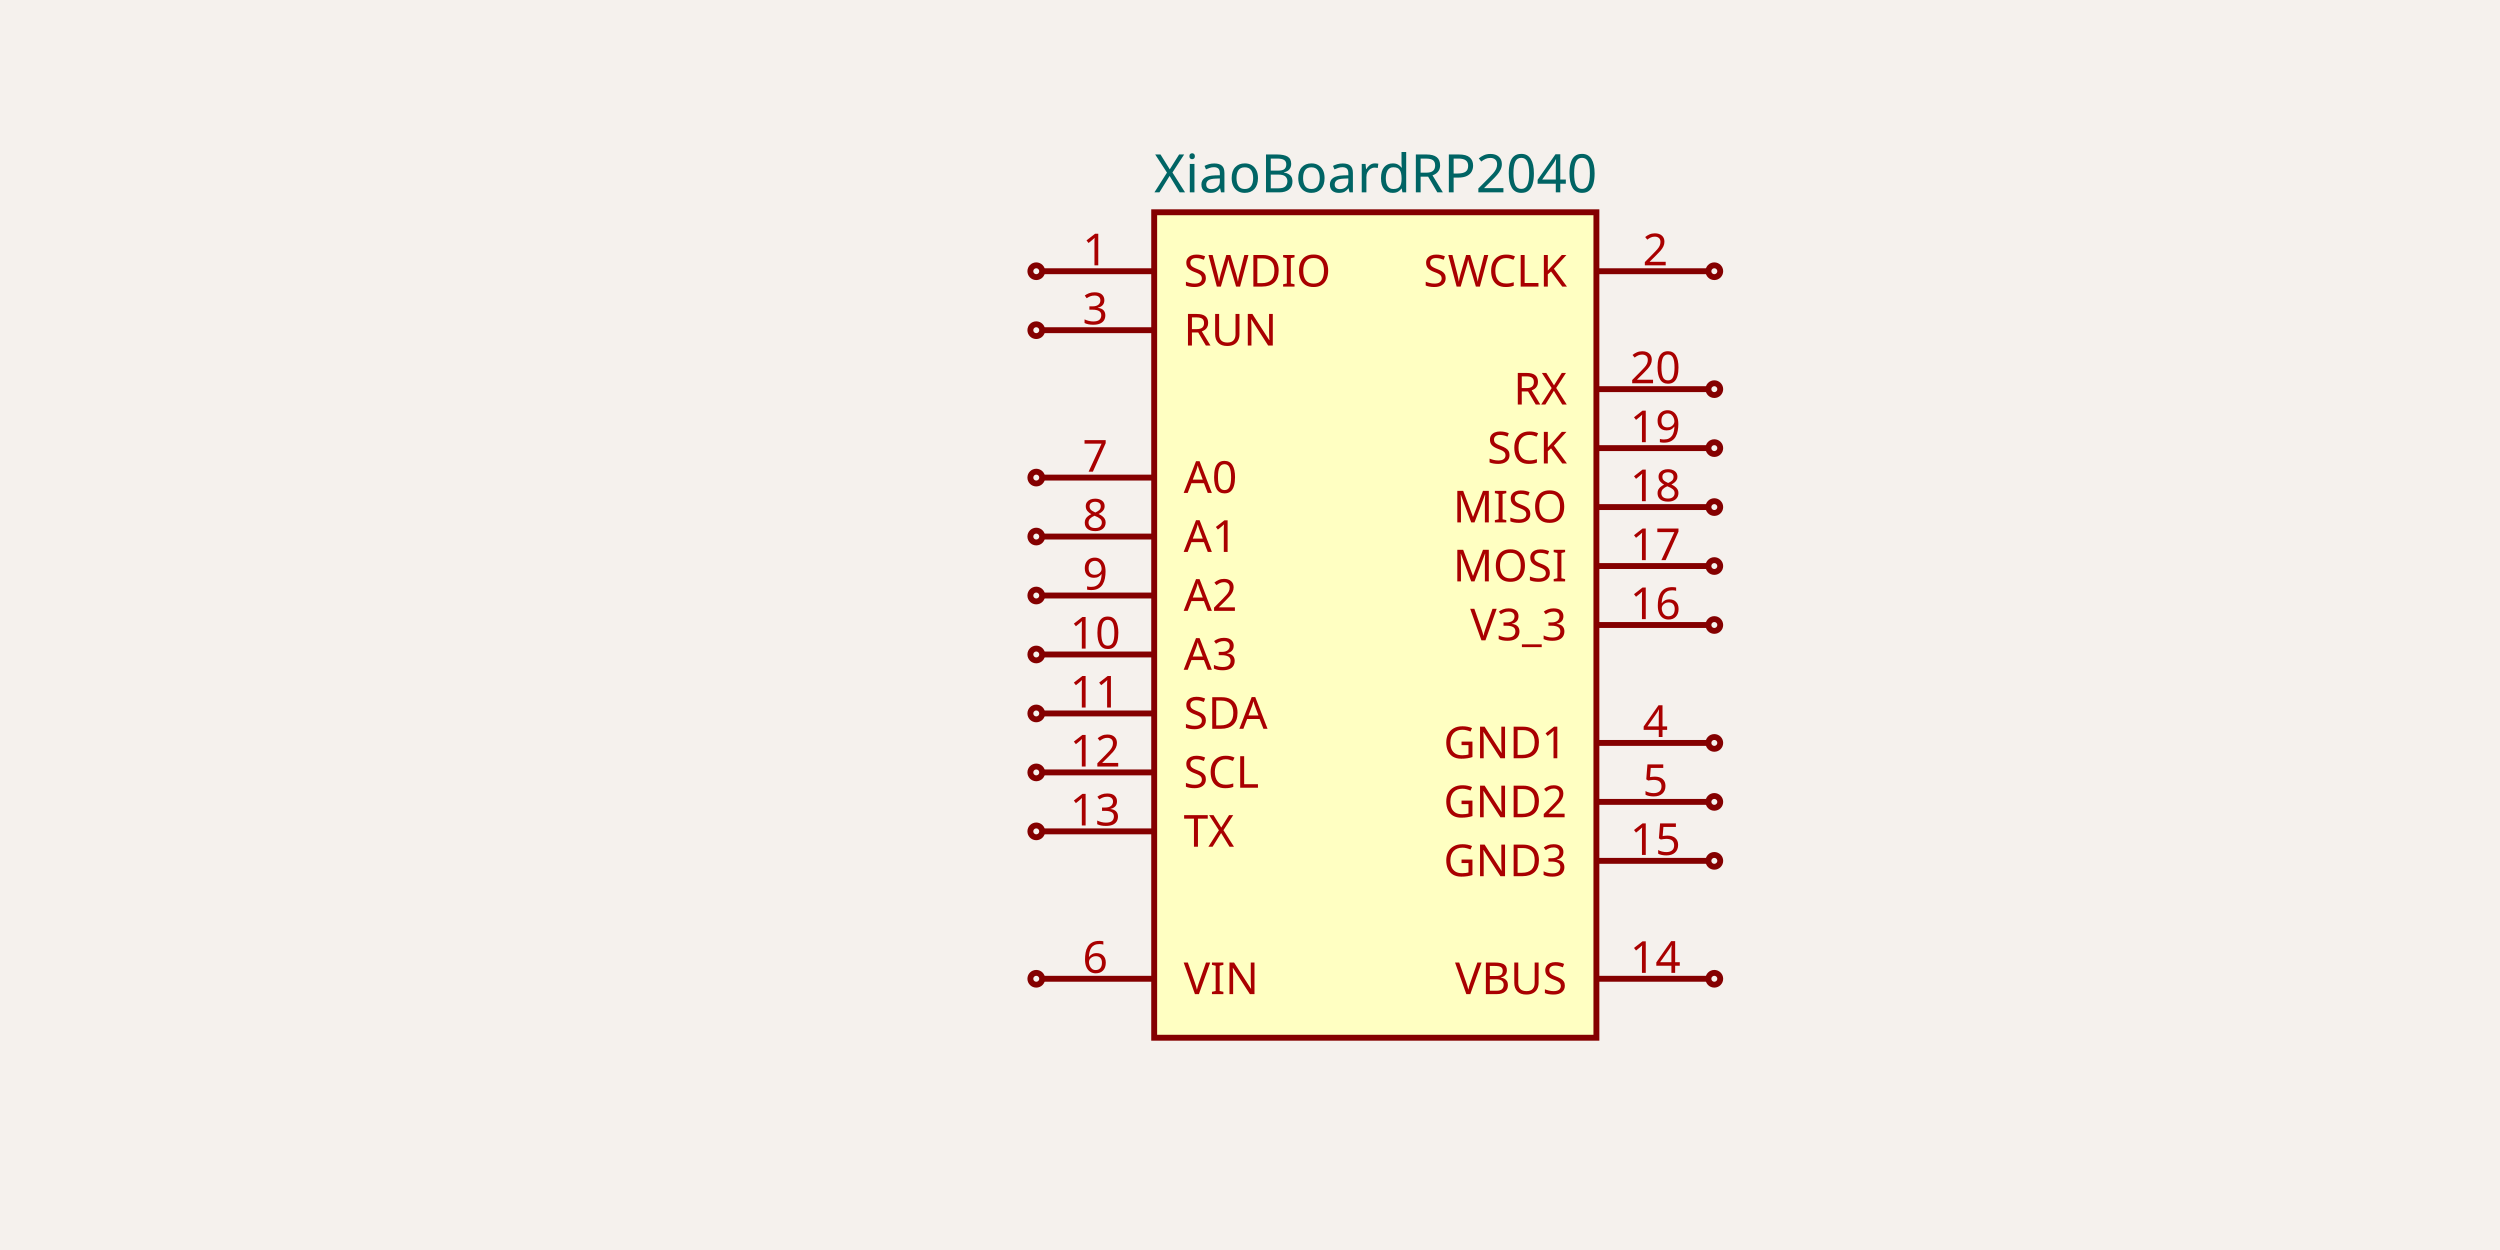
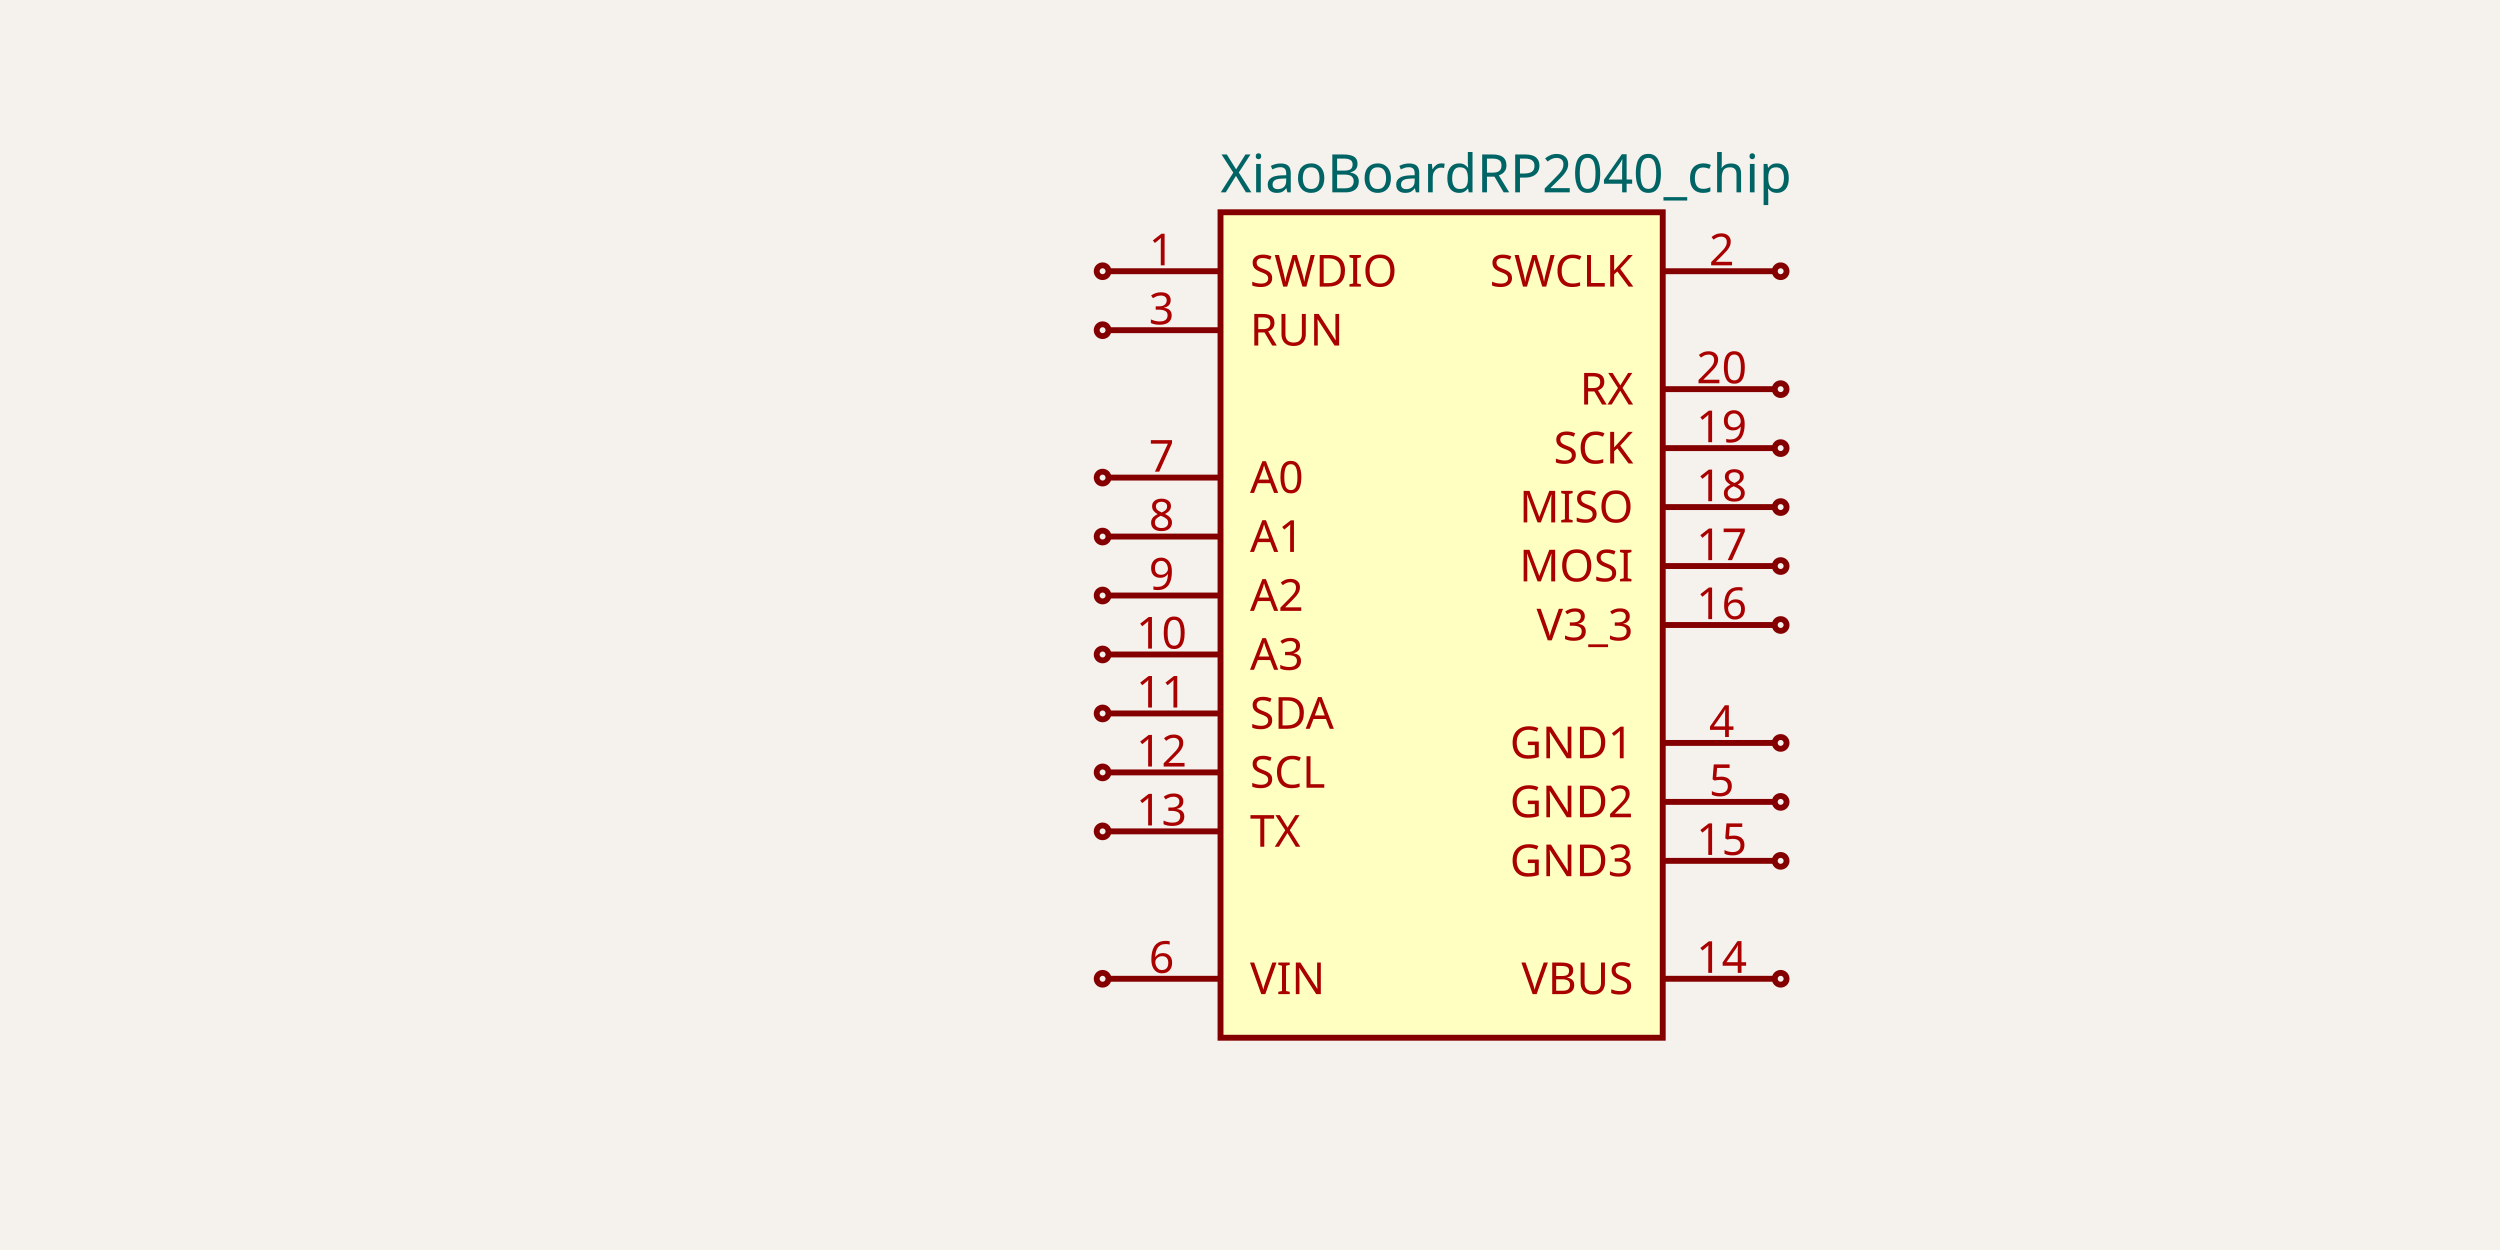
- <svg xmlns="http://www.w3.org/2000/svg" class="tscircuit-schematic" width="1200" height="600" style="background-color: rgb(245, 241, 237)" data-real-to-screen-transform="matrix(141.5094339623,0,0,-141.5094339623,660.141509434,300)">
+ <svg xmlns="http://www.w3.org/2000/svg" class="tscircuit-schematic" width="1200" height="600" style="background-color: rgb(245, 241, 237)" data-real-to-screen-transform="matrix(141.5094339623,0,0,-141.5094339623,691.9811320755,300)">
  <style>
              .boundary { fill: rgb(245, 241, 237); }
              .schematic-boundary { fill: none; stroke: #fff; }
              .component { fill: none; stroke: rgb(132, 0, 0); }
              .chip { fill: rgb(255, 255, 194); stroke: rgb(132, 0, 0); }
              .component-pin { fill: none; stroke: rgb(132, 0, 0); }
              .text { font-family: sans-serif; fill: rgb(0, 150, 0); }
              .pin-number { fill: rgb(169, 0, 0); }
              .port-label { fill: rgb(0, 100, 100); }
              .component-name { fill: rgb(0, 100, 100); }
              
            </style>
  <rect class="boundary" x="0" y="0" width="1200" height="600" />
  <g class="sch-component" data-circuit-json-type="schematic_component" data-schematic-component-id="schematic_component_0">
-     <rect class="component chip sch-component-body" x="554.009" y="101.887" width="212.264" height="396.226" stroke-width="2.83px" fill="rgb(255, 255, 194)" stroke="rgb(132, 0, 0)" />
-     <rect class="component-overlay sch-component-overlay" x="554.009" y="101.887" width="212.264" height="396.226" fill="transparent" />
-     <text class="sch-text" x="554.009" y="516.509" fill="#006464" text-anchor="start" dominant-baseline="middle" font-family="sans-serif" font-size="25.472px" transform="rotate(0, 554.0094, 516.5094)" />
-     <text class="sch-text" x="554.009" y="83.491" fill="#006464" text-anchor="start" dominant-baseline="middle" font-family="sans-serif" font-size="25.472px" transform="rotate(0, 554.0094, 83.49057)">XiaoBoardRP2040</text>
-     <line class="component-pin sch-component-pin sch-port-line" x1="554.009" y1="130.189" x2="500.236" y2="130.189" stroke-width="2.83px" />
+     <rect class="component chip sch-component-body" x="585.849" y="101.887" width="212.264" height="396.226" stroke-width="2.83px" fill="rgb(255, 255, 194)" stroke="rgb(132, 0, 0)" />
+     <rect class="component-overlay sch-component-overlay" x="585.849" y="101.887" width="212.264" height="396.226" fill="transparent" />
+     <text class="sch-text" x="585.849" y="516.509" fill="#006464" text-anchor="start" dominant-baseline="middle" font-family="sans-serif" font-size="25.472px" transform="rotate(0, 585.8491, 516.5094)" />
+     <text class="sch-text" x="585.849" y="83.491" fill="#006464" text-anchor="start" dominant-baseline="middle" font-family="sans-serif" font-size="25.472px" transform="rotate(0, 585.8491, 83.49057)">XiaoBoardRP2040_chip</text>
+     <line class="component-pin sch-component-pin sch-port-line" x1="585.849" y1="130.189" x2="532.075" y2="130.189" stroke-width="2.83px" />
    <g class="sch-port" data-schematic-port-id="source_port_0">
-       <circle class="component-pin sch-component-pin sch-port-terminal" cx="497.406" cy="130.189" r="2.83" stroke-width="2.83px" />
-       <rect x="494.575" y="127.358" width="5.66" height="5.66" opacity="0" />
-     </g>
-     <text class="pin-number sch-pin-number" x="525.708" y="127.358" style="font-family: sans-serif;" fill="rgb(169, 0, 0)" text-anchor="middle" dominant-baseline="auto" font-size="21.226px" transform="">1</text>
-     <text class="pin-number sch-pin-label" x="568.16" y="130.189" style="font-family: sans-serif;" fill="rgb(169, 0, 0)" text-anchor="start" dominant-baseline="middle" font-size="21.226px" transform="">SWDIO</text>
-     <line class="component-pin sch-component-pin sch-port-line" x1="766.274" y1="130.189" x2="820.047" y2="130.189" stroke-width="2.83px" />
+       <circle class="component-pin sch-component-pin sch-port-terminal" cx="529.245" cy="130.189" r="2.83" stroke-width="2.83px" />
+       <rect x="526.415" y="127.358" width="5.66" height="5.66" opacity="0" />
+     </g>
+     <text class="pin-number sch-pin-number" x="557.547" y="127.358" style="font-family: sans-serif;" fill="rgb(169, 0, 0)" text-anchor="middle" dominant-baseline="auto" font-size="21.226px" transform="">1</text>
+     <text class="pin-number sch-pin-label" x="600" y="130.189" style="font-family: sans-serif;" fill="rgb(169, 0, 0)" text-anchor="start" dominant-baseline="middle" font-size="21.226px" transform="">SWDIO</text>
+     <line class="component-pin sch-component-pin sch-port-line" x1="798.113" y1="130.189" x2="851.887" y2="130.189" stroke-width="2.83px" />
    <g class="sch-port" data-schematic-port-id="source_port_1">
-       <circle class="component-pin sch-component-pin sch-port-terminal" cx="822.877" cy="130.189" r="2.83" stroke-width="2.83px" />
-       <rect x="820.047" y="127.358" width="5.66" height="5.66" opacity="0" />
-     </g>
-     <text class="pin-number sch-pin-number" x="794.575" y="127.358" style="font-family: sans-serif;" fill="rgb(169, 0, 0)" text-anchor="middle" dominant-baseline="auto" font-size="21.226px" transform="">2</text>
-     <text class="pin-number sch-pin-label" x="752.123" y="130.189" style="font-family: sans-serif;" fill="rgb(169, 0, 0)" text-anchor="end" dominant-baseline="middle" font-size="21.226px" transform="">SWCLK</text>
-     <line class="component-pin sch-component-pin sch-port-line" x1="554.009" y1="158.491" x2="500.236" y2="158.491" stroke-width="2.83px" />
+       <circle class="component-pin sch-component-pin sch-port-terminal" cx="854.717" cy="130.189" r="2.83" stroke-width="2.83px" />
+       <rect x="851.887" y="127.358" width="5.66" height="5.66" opacity="0" />
+     </g>
+     <text class="pin-number sch-pin-number" x="826.415" y="127.358" style="font-family: sans-serif;" fill="rgb(169, 0, 0)" text-anchor="middle" dominant-baseline="auto" font-size="21.226px" transform="">2</text>
+     <text class="pin-number sch-pin-label" x="783.962" y="130.189" style="font-family: sans-serif;" fill="rgb(169, 0, 0)" text-anchor="end" dominant-baseline="middle" font-size="21.226px" transform="">SWCLK</text>
+     <line class="component-pin sch-component-pin sch-port-line" x1="585.849" y1="158.491" x2="532.075" y2="158.491" stroke-width="2.83px" />
    <g class="sch-port" data-schematic-port-id="source_port_2">
-       <circle class="component-pin sch-component-pin sch-port-terminal" cx="497.406" cy="158.491" r="2.83" stroke-width="2.83px" />
-       <rect x="494.575" y="155.66" width="5.66" height="5.66" opacity="0" />
-     </g>
-     <text class="pin-number sch-pin-number" x="525.708" y="155.66" style="font-family: sans-serif;" fill="rgb(169, 0, 0)" text-anchor="middle" dominant-baseline="auto" font-size="21.226px" transform="">3</text>
-     <text class="pin-number sch-pin-label" x="568.16" y="158.491" style="font-family: sans-serif;" fill="rgb(169, 0, 0)" text-anchor="start" dominant-baseline="middle" font-size="21.226px" transform="">RUN</text>
-     <line class="component-pin sch-component-pin sch-port-line" x1="766.274" y1="356.604" x2="820.047" y2="356.604" stroke-width="2.83px" />
+       <circle class="component-pin sch-component-pin sch-port-terminal" cx="529.245" cy="158.491" r="2.83" stroke-width="2.83px" />
+       <rect x="526.415" y="155.66" width="5.66" height="5.66" opacity="0" />
+     </g>
+     <text class="pin-number sch-pin-number" x="557.547" y="155.66" style="font-family: sans-serif;" fill="rgb(169, 0, 0)" text-anchor="middle" dominant-baseline="auto" font-size="21.226px" transform="">3</text>
+     <text class="pin-number sch-pin-label" x="600" y="158.491" style="font-family: sans-serif;" fill="rgb(169, 0, 0)" text-anchor="start" dominant-baseline="middle" font-size="21.226px" transform="">RUN</text>
+     <line class="component-pin sch-component-pin sch-port-line" x1="798.113" y1="356.604" x2="851.887" y2="356.604" stroke-width="2.83px" />
    <g class="sch-port" data-schematic-port-id="source_port_3">
-       <circle class="component-pin sch-component-pin sch-port-terminal" cx="822.877" cy="356.604" r="2.83" stroke-width="2.83px" />
-       <rect x="820.047" y="353.774" width="5.66" height="5.66" opacity="0" />
-     </g>
-     <text class="pin-number sch-pin-number" x="794.575" y="353.774" style="font-family: sans-serif;" fill="rgb(169, 0, 0)" text-anchor="middle" dominant-baseline="auto" font-size="21.226px" transform="">4</text>
-     <text class="pin-number sch-pin-label" x="752.123" y="356.604" style="font-family: sans-serif;" fill="rgb(169, 0, 0)" text-anchor="end" dominant-baseline="middle" font-size="21.226px" transform="">GND1</text>
-     <line class="component-pin sch-component-pin sch-port-line" x1="766.274" y1="384.906" x2="820.047" y2="384.906" stroke-width="2.83px" />
+       <circle class="component-pin sch-component-pin sch-port-terminal" cx="854.717" cy="356.604" r="2.83" stroke-width="2.83px" />
+       <rect x="851.887" y="353.774" width="5.66" height="5.66" opacity="0" />
+     </g>
+     <text class="pin-number sch-pin-number" x="826.415" y="353.774" style="font-family: sans-serif;" fill="rgb(169, 0, 0)" text-anchor="middle" dominant-baseline="auto" font-size="21.226px" transform="">4</text>
+     <text class="pin-number sch-pin-label" x="783.962" y="356.604" style="font-family: sans-serif;" fill="rgb(169, 0, 0)" text-anchor="end" dominant-baseline="middle" font-size="21.226px" transform="">GND1</text>
+     <line class="component-pin sch-component-pin sch-port-line" x1="798.113" y1="384.906" x2="851.887" y2="384.906" stroke-width="2.83px" />
    <g class="sch-port" data-schematic-port-id="source_port_4">
-       <circle class="component-pin sch-component-pin sch-port-terminal" cx="822.877" cy="384.906" r="2.83" stroke-width="2.83px" />
-       <rect x="820.047" y="382.075" width="5.66" height="5.66" opacity="0" />
-     </g>
-     <text class="pin-number sch-pin-number" x="794.575" y="382.075" style="font-family: sans-serif;" fill="rgb(169, 0, 0)" text-anchor="middle" dominant-baseline="auto" font-size="21.226px" transform="">5</text>
-     <text class="pin-number sch-pin-label" x="752.123" y="384.906" style="font-family: sans-serif;" fill="rgb(169, 0, 0)" text-anchor="end" dominant-baseline="middle" font-size="21.226px" transform="">GND2</text>
-     <line class="component-pin sch-component-pin sch-port-line" x1="554.009" y1="469.811" x2="500.236" y2="469.811" stroke-width="2.83px" />
+       <circle class="component-pin sch-component-pin sch-port-terminal" cx="854.717" cy="384.906" r="2.83" stroke-width="2.83px" />
+       <rect x="851.887" y="382.075" width="5.66" height="5.66" opacity="0" />
+     </g>
+     <text class="pin-number sch-pin-number" x="826.415" y="382.075" style="font-family: sans-serif;" fill="rgb(169, 0, 0)" text-anchor="middle" dominant-baseline="auto" font-size="21.226px" transform="">5</text>
+     <text class="pin-number sch-pin-label" x="783.962" y="384.906" style="font-family: sans-serif;" fill="rgb(169, 0, 0)" text-anchor="end" dominant-baseline="middle" font-size="21.226px" transform="">GND2</text>
+     <line class="component-pin sch-component-pin sch-port-line" x1="585.849" y1="469.811" x2="532.075" y2="469.811" stroke-width="2.83px" />
    <g class="sch-port" data-schematic-port-id="source_port_5">
-       <circle class="component-pin sch-component-pin sch-port-terminal" cx="497.406" cy="469.811" r="2.83" stroke-width="2.83px" />
-       <rect x="494.575" y="466.981" width="5.66" height="5.66" opacity="0" />
-     </g>
-     <text class="pin-number sch-pin-number" x="525.708" y="466.981" style="font-family: sans-serif;" fill="rgb(169, 0, 0)" text-anchor="middle" dominant-baseline="auto" font-size="21.226px" transform="">6</text>
-     <text class="pin-number sch-pin-label" x="568.16" y="469.811" style="font-family: sans-serif;" fill="rgb(169, 0, 0)" text-anchor="start" dominant-baseline="middle" font-size="21.226px" transform="">VIN</text>
-     <line class="component-pin sch-component-pin sch-port-line" x1="554.009" y1="229.245" x2="500.236" y2="229.245" stroke-width="2.83px" />
+       <circle class="component-pin sch-component-pin sch-port-terminal" cx="529.245" cy="469.811" r="2.83" stroke-width="2.83px" />
+       <rect x="526.415" y="466.981" width="5.66" height="5.66" opacity="0" />
+     </g>
+     <text class="pin-number sch-pin-number" x="557.547" y="466.981" style="font-family: sans-serif;" fill="rgb(169, 0, 0)" text-anchor="middle" dominant-baseline="auto" font-size="21.226px" transform="">6</text>
+     <text class="pin-number sch-pin-label" x="600" y="469.811" style="font-family: sans-serif;" fill="rgb(169, 0, 0)" text-anchor="start" dominant-baseline="middle" font-size="21.226px" transform="">VIN</text>
+     <line class="component-pin sch-component-pin sch-port-line" x1="585.849" y1="229.245" x2="532.075" y2="229.245" stroke-width="2.83px" />
    <g class="sch-port" data-schematic-port-id="source_port_6">
-       <circle class="component-pin sch-component-pin sch-port-terminal" cx="497.406" cy="229.245" r="2.83" stroke-width="2.83px" />
-       <rect x="494.575" y="226.415" width="5.66" height="5.66" opacity="0" />
-     </g>
-     <text class="pin-number sch-pin-number" x="525.708" y="226.415" style="font-family: sans-serif;" fill="rgb(169, 0, 0)" text-anchor="middle" dominant-baseline="auto" font-size="21.226px" transform="">7</text>
-     <text class="pin-number sch-pin-label" x="568.16" y="229.245" style="font-family: sans-serif;" fill="rgb(169, 0, 0)" text-anchor="start" dominant-baseline="middle" font-size="21.226px" transform="">A0</text>
-     <line class="component-pin sch-component-pin sch-port-line" x1="554.009" y1="257.547" x2="500.236" y2="257.547" stroke-width="2.83px" />
+       <circle class="component-pin sch-component-pin sch-port-terminal" cx="529.245" cy="229.245" r="2.83" stroke-width="2.83px" />
+       <rect x="526.415" y="226.415" width="5.66" height="5.66" opacity="0" />
+     </g>
+     <text class="pin-number sch-pin-number" x="557.547" y="226.415" style="font-family: sans-serif;" fill="rgb(169, 0, 0)" text-anchor="middle" dominant-baseline="auto" font-size="21.226px" transform="">7</text>
+     <text class="pin-number sch-pin-label" x="600" y="229.245" style="font-family: sans-serif;" fill="rgb(169, 0, 0)" text-anchor="start" dominant-baseline="middle" font-size="21.226px" transform="">A0</text>
+     <line class="component-pin sch-component-pin sch-port-line" x1="585.849" y1="257.547" x2="532.075" y2="257.547" stroke-width="2.83px" />
    <g class="sch-port" data-schematic-port-id="source_port_7">
-       <circle class="component-pin sch-component-pin sch-port-terminal" cx="497.406" cy="257.547" r="2.83" stroke-width="2.83px" />
-       <rect x="494.575" y="254.717" width="5.66" height="5.66" opacity="0" />
-     </g>
-     <text class="pin-number sch-pin-number" x="525.708" y="254.717" style="font-family: sans-serif;" fill="rgb(169, 0, 0)" text-anchor="middle" dominant-baseline="auto" font-size="21.226px" transform="">8</text>
-     <text class="pin-number sch-pin-label" x="568.16" y="257.547" style="font-family: sans-serif;" fill="rgb(169, 0, 0)" text-anchor="start" dominant-baseline="middle" font-size="21.226px" transform="">A1</text>
-     <line class="component-pin sch-component-pin sch-port-line" x1="554.009" y1="285.849" x2="500.236" y2="285.849" stroke-width="2.83px" />
+       <circle class="component-pin sch-component-pin sch-port-terminal" cx="529.245" cy="257.547" r="2.83" stroke-width="2.83px" />
+       <rect x="526.415" y="254.717" width="5.66" height="5.66" opacity="0" />
+     </g>
+     <text class="pin-number sch-pin-number" x="557.547" y="254.717" style="font-family: sans-serif;" fill="rgb(169, 0, 0)" text-anchor="middle" dominant-baseline="auto" font-size="21.226px" transform="">8</text>
+     <text class="pin-number sch-pin-label" x="600" y="257.547" style="font-family: sans-serif;" fill="rgb(169, 0, 0)" text-anchor="start" dominant-baseline="middle" font-size="21.226px" transform="">A1</text>
+     <line class="component-pin sch-component-pin sch-port-line" x1="585.849" y1="285.849" x2="532.075" y2="285.849" stroke-width="2.83px" />
    <g class="sch-port" data-schematic-port-id="source_port_8">
-       <circle class="component-pin sch-component-pin sch-port-terminal" cx="497.406" cy="285.849" r="2.83" stroke-width="2.83px" />
-       <rect x="494.575" y="283.019" width="5.66" height="5.66" opacity="0" />
-     </g>
-     <text class="pin-number sch-pin-number" x="525.708" y="283.019" style="font-family: sans-serif;" fill="rgb(169, 0, 0)" text-anchor="middle" dominant-baseline="auto" font-size="21.226px" transform="">9</text>
-     <text class="pin-number sch-pin-label" x="568.16" y="285.849" style="font-family: sans-serif;" fill="rgb(169, 0, 0)" text-anchor="start" dominant-baseline="middle" font-size="21.226px" transform="">A2</text>
-     <line class="component-pin sch-component-pin sch-port-line" x1="554.009" y1="314.151" x2="500.236" y2="314.151" stroke-width="2.83px" />
+       <circle class="component-pin sch-component-pin sch-port-terminal" cx="529.245" cy="285.849" r="2.83" stroke-width="2.83px" />
+       <rect x="526.415" y="283.019" width="5.66" height="5.66" opacity="0" />
+     </g>
+     <text class="pin-number sch-pin-number" x="557.547" y="283.019" style="font-family: sans-serif;" fill="rgb(169, 0, 0)" text-anchor="middle" dominant-baseline="auto" font-size="21.226px" transform="">9</text>
+     <text class="pin-number sch-pin-label" x="600" y="285.849" style="font-family: sans-serif;" fill="rgb(169, 0, 0)" text-anchor="start" dominant-baseline="middle" font-size="21.226px" transform="">A2</text>
+     <line class="component-pin sch-component-pin sch-port-line" x1="585.849" y1="314.151" x2="532.075" y2="314.151" stroke-width="2.83px" />
    <g class="sch-port" data-schematic-port-id="source_port_9">
-       <circle class="component-pin sch-component-pin sch-port-terminal" cx="497.406" cy="314.151" r="2.83" stroke-width="2.83px" />
-       <rect x="494.575" y="311.321" width="5.66" height="5.66" opacity="0" />
-     </g>
-     <text class="pin-number sch-pin-number" x="525.708" y="311.321" style="font-family: sans-serif;" fill="rgb(169, 0, 0)" text-anchor="middle" dominant-baseline="auto" font-size="21.226px" transform="">10</text>
-     <text class="pin-number sch-pin-label" x="568.16" y="314.151" style="font-family: sans-serif;" fill="rgb(169, 0, 0)" text-anchor="start" dominant-baseline="middle" font-size="21.226px" transform="">A3</text>
-     <line class="component-pin sch-component-pin sch-port-line" x1="554.009" y1="342.453" x2="500.236" y2="342.453" stroke-width="2.83px" />
+       <circle class="component-pin sch-component-pin sch-port-terminal" cx="529.245" cy="314.151" r="2.83" stroke-width="2.83px" />
+       <rect x="526.415" y="311.321" width="5.66" height="5.66" opacity="0" />
+     </g>
+     <text class="pin-number sch-pin-number" x="557.547" y="311.321" style="font-family: sans-serif;" fill="rgb(169, 0, 0)" text-anchor="middle" dominant-baseline="auto" font-size="21.226px" transform="">10</text>
+     <text class="pin-number sch-pin-label" x="600" y="314.151" style="font-family: sans-serif;" fill="rgb(169, 0, 0)" text-anchor="start" dominant-baseline="middle" font-size="21.226px" transform="">A3</text>
+     <line class="component-pin sch-component-pin sch-port-line" x1="585.849" y1="342.453" x2="532.075" y2="342.453" stroke-width="2.83px" />
    <g class="sch-port" data-schematic-port-id="source_port_10">
-       <circle class="component-pin sch-component-pin sch-port-terminal" cx="497.406" cy="342.453" r="2.83" stroke-width="2.83px" />
-       <rect x="494.575" y="339.623" width="5.66" height="5.66" opacity="0" />
-     </g>
-     <text class="pin-number sch-pin-number" x="525.708" y="339.623" style="font-family: sans-serif;" fill="rgb(169, 0, 0)" text-anchor="middle" dominant-baseline="auto" font-size="21.226px" transform="">11</text>
-     <text class="pin-number sch-pin-label" x="568.16" y="342.453" style="font-family: sans-serif;" fill="rgb(169, 0, 0)" text-anchor="start" dominant-baseline="middle" font-size="21.226px" transform="">SDA</text>
-     <line class="component-pin sch-component-pin sch-port-line" x1="554.009" y1="370.755" x2="500.236" y2="370.755" stroke-width="2.83px" />
+       <circle class="component-pin sch-component-pin sch-port-terminal" cx="529.245" cy="342.453" r="2.83" stroke-width="2.83px" />
+       <rect x="526.415" y="339.623" width="5.66" height="5.66" opacity="0" />
+     </g>
+     <text class="pin-number sch-pin-number" x="557.547" y="339.623" style="font-family: sans-serif;" fill="rgb(169, 0, 0)" text-anchor="middle" dominant-baseline="auto" font-size="21.226px" transform="">11</text>
+     <text class="pin-number sch-pin-label" x="600" y="342.453" style="font-family: sans-serif;" fill="rgb(169, 0, 0)" text-anchor="start" dominant-baseline="middle" font-size="21.226px" transform="">SDA</text>
+     <line class="component-pin sch-component-pin sch-port-line" x1="585.849" y1="370.755" x2="532.075" y2="370.755" stroke-width="2.83px" />
    <g class="sch-port" data-schematic-port-id="source_port_11">
-       <circle class="component-pin sch-component-pin sch-port-terminal" cx="497.406" cy="370.755" r="2.83" stroke-width="2.83px" />
-       <rect x="494.575" y="367.925" width="5.66" height="5.66" opacity="0" />
-     </g>
-     <text class="pin-number sch-pin-number" x="525.708" y="367.925" style="font-family: sans-serif;" fill="rgb(169, 0, 0)" text-anchor="middle" dominant-baseline="auto" font-size="21.226px" transform="">12</text>
-     <text class="pin-number sch-pin-label" x="568.16" y="370.755" style="font-family: sans-serif;" fill="rgb(169, 0, 0)" text-anchor="start" dominant-baseline="middle" font-size="21.226px" transform="">SCL</text>
-     <line class="component-pin sch-component-pin sch-port-line" x1="554.009" y1="399.057" x2="500.236" y2="399.057" stroke-width="2.83px" />
+       <circle class="component-pin sch-component-pin sch-port-terminal" cx="529.245" cy="370.755" r="2.83" stroke-width="2.83px" />
+       <rect x="526.415" y="367.925" width="5.66" height="5.66" opacity="0" />
+     </g>
+     <text class="pin-number sch-pin-number" x="557.547" y="367.925" style="font-family: sans-serif;" fill="rgb(169, 0, 0)" text-anchor="middle" dominant-baseline="auto" font-size="21.226px" transform="">12</text>
+     <text class="pin-number sch-pin-label" x="600" y="370.755" style="font-family: sans-serif;" fill="rgb(169, 0, 0)" text-anchor="start" dominant-baseline="middle" font-size="21.226px" transform="">SCL</text>
+     <line class="component-pin sch-component-pin sch-port-line" x1="585.849" y1="399.057" x2="532.075" y2="399.057" stroke-width="2.83px" />
    <g class="sch-port" data-schematic-port-id="source_port_12">
-       <circle class="component-pin sch-component-pin sch-port-terminal" cx="497.406" cy="399.057" r="2.83" stroke-width="2.83px" />
-       <rect x="494.575" y="396.226" width="5.66" height="5.66" opacity="0" />
-     </g>
-     <text class="pin-number sch-pin-number" x="525.708" y="396.226" style="font-family: sans-serif;" fill="rgb(169, 0, 0)" text-anchor="middle" dominant-baseline="auto" font-size="21.226px" transform="">13</text>
-     <text class="pin-number sch-pin-label" x="568.16" y="399.057" style="font-family: sans-serif;" fill="rgb(169, 0, 0)" text-anchor="start" dominant-baseline="middle" font-size="21.226px" transform="">TX</text>
-     <line class="component-pin sch-component-pin sch-port-line" x1="766.274" y1="469.811" x2="820.047" y2="469.811" stroke-width="2.83px" />
+       <circle class="component-pin sch-component-pin sch-port-terminal" cx="529.245" cy="399.057" r="2.83" stroke-width="2.83px" />
+       <rect x="526.415" y="396.226" width="5.66" height="5.66" opacity="0" />
+     </g>
+     <text class="pin-number sch-pin-number" x="557.547" y="396.226" style="font-family: sans-serif;" fill="rgb(169, 0, 0)" text-anchor="middle" dominant-baseline="auto" font-size="21.226px" transform="">13</text>
+     <text class="pin-number sch-pin-label" x="600" y="399.057" style="font-family: sans-serif;" fill="rgb(169, 0, 0)" text-anchor="start" dominant-baseline="middle" font-size="21.226px" transform="">TX</text>
+     <line class="component-pin sch-component-pin sch-port-line" x1="798.113" y1="469.811" x2="851.887" y2="469.811" stroke-width="2.83px" />
    <g class="sch-port" data-schematic-port-id="source_port_13">
-       <circle class="component-pin sch-component-pin sch-port-terminal" cx="822.877" cy="469.811" r="2.83" stroke-width="2.83px" />
-       <rect x="820.047" y="466.981" width="5.66" height="5.66" opacity="0" />
-     </g>
-     <text class="pin-number sch-pin-number" x="794.575" y="466.981" style="font-family: sans-serif;" fill="rgb(169, 0, 0)" text-anchor="middle" dominant-baseline="auto" font-size="21.226px" transform="">14</text>
-     <text class="pin-number sch-pin-label" x="752.123" y="469.811" style="font-family: sans-serif;" fill="rgb(169, 0, 0)" text-anchor="end" dominant-baseline="middle" font-size="21.226px" transform="">VBUS</text>
-     <line class="component-pin sch-component-pin sch-port-line" x1="766.274" y1="413.208" x2="820.047" y2="413.208" stroke-width="2.83px" />
+       <circle class="component-pin sch-component-pin sch-port-terminal" cx="854.717" cy="469.811" r="2.83" stroke-width="2.83px" />
+       <rect x="851.887" y="466.981" width="5.66" height="5.66" opacity="0" />
+     </g>
+     <text class="pin-number sch-pin-number" x="826.415" y="466.981" style="font-family: sans-serif;" fill="rgb(169, 0, 0)" text-anchor="middle" dominant-baseline="auto" font-size="21.226px" transform="">14</text>
+     <text class="pin-number sch-pin-label" x="783.962" y="469.811" style="font-family: sans-serif;" fill="rgb(169, 0, 0)" text-anchor="end" dominant-baseline="middle" font-size="21.226px" transform="">VBUS</text>
+     <line class="component-pin sch-component-pin sch-port-line" x1="798.113" y1="413.208" x2="851.887" y2="413.208" stroke-width="2.83px" />
    <g class="sch-port" data-schematic-port-id="source_port_14">
-       <circle class="component-pin sch-component-pin sch-port-terminal" cx="822.877" cy="413.208" r="2.83" stroke-width="2.83px" />
-       <rect x="820.047" y="410.377" width="5.66" height="5.66" opacity="0" />
-     </g>
-     <text class="pin-number sch-pin-number" x="794.575" y="410.377" style="font-family: sans-serif;" fill="rgb(169, 0, 0)" text-anchor="middle" dominant-baseline="auto" font-size="21.226px" transform="">15</text>
-     <text class="pin-number sch-pin-label" x="752.123" y="413.208" style="font-family: sans-serif;" fill="rgb(169, 0, 0)" text-anchor="end" dominant-baseline="middle" font-size="21.226px" transform="">GND3</text>
-     <line class="component-pin sch-component-pin sch-port-line" x1="766.274" y1="300" x2="820.047" y2="300" stroke-width="2.83px" />
+       <circle class="component-pin sch-component-pin sch-port-terminal" cx="854.717" cy="413.208" r="2.83" stroke-width="2.83px" />
+       <rect x="851.887" y="410.377" width="5.66" height="5.66" opacity="0" />
+     </g>
+     <text class="pin-number sch-pin-number" x="826.415" y="410.377" style="font-family: sans-serif;" fill="rgb(169, 0, 0)" text-anchor="middle" dominant-baseline="auto" font-size="21.226px" transform="">15</text>
+     <text class="pin-number sch-pin-label" x="783.962" y="413.208" style="font-family: sans-serif;" fill="rgb(169, 0, 0)" text-anchor="end" dominant-baseline="middle" font-size="21.226px" transform="">GND3</text>
+     <line class="component-pin sch-component-pin sch-port-line" x1="798.113" y1="300" x2="851.887" y2="300" stroke-width="2.83px" />
    <g class="sch-port" data-schematic-port-id="source_port_15">
-       <circle class="component-pin sch-component-pin sch-port-terminal" cx="822.877" cy="300" r="2.83" stroke-width="2.83px" />
-       <rect x="820.047" y="297.17" width="5.66" height="5.66" opacity="0" />
-     </g>
-     <text class="pin-number sch-pin-number" x="794.575" y="297.17" style="font-family: sans-serif;" fill="rgb(169, 0, 0)" text-anchor="middle" dominant-baseline="auto" font-size="21.226px" transform="">16</text>
-     <text class="pin-number sch-pin-label" x="752.123" y="300" style="font-family: sans-serif;" fill="rgb(169, 0, 0)" text-anchor="end" dominant-baseline="middle" font-size="21.226px" transform="">V3_3</text>
-     <line class="component-pin sch-component-pin sch-port-line" x1="766.274" y1="271.698" x2="820.047" y2="271.698" stroke-width="2.83px" />
+       <circle class="component-pin sch-component-pin sch-port-terminal" cx="854.717" cy="300" r="2.83" stroke-width="2.83px" />
+       <rect x="851.887" y="297.17" width="5.66" height="5.66" opacity="0" />
+     </g>
+     <text class="pin-number sch-pin-number" x="826.415" y="297.17" style="font-family: sans-serif;" fill="rgb(169, 0, 0)" text-anchor="middle" dominant-baseline="auto" font-size="21.226px" transform="">16</text>
+     <text class="pin-number sch-pin-label" x="783.962" y="300" style="font-family: sans-serif;" fill="rgb(169, 0, 0)" text-anchor="end" dominant-baseline="middle" font-size="21.226px" transform="">V3_3</text>
+     <line class="component-pin sch-component-pin sch-port-line" x1="798.113" y1="271.698" x2="851.887" y2="271.698" stroke-width="2.83px" />
    <g class="sch-port" data-schematic-port-id="source_port_16">
-       <circle class="component-pin sch-component-pin sch-port-terminal" cx="822.877" cy="271.698" r="2.83" stroke-width="2.83px" />
-       <rect x="820.047" y="268.868" width="5.66" height="5.66" opacity="0" />
-     </g>
-     <text class="pin-number sch-pin-number" x="794.575" y="268.868" style="font-family: sans-serif;" fill="rgb(169, 0, 0)" text-anchor="middle" dominant-baseline="auto" font-size="21.226px" transform="">17</text>
-     <text class="pin-number sch-pin-label" x="752.123" y="271.698" style="font-family: sans-serif;" fill="rgb(169, 0, 0)" text-anchor="end" dominant-baseline="middle" font-size="21.226px" transform="">MOSI</text>
-     <line class="component-pin sch-component-pin sch-port-line" x1="766.274" y1="243.396" x2="820.047" y2="243.396" stroke-width="2.83px" />
+       <circle class="component-pin sch-component-pin sch-port-terminal" cx="854.717" cy="271.698" r="2.83" stroke-width="2.83px" />
+       <rect x="851.887" y="268.868" width="5.66" height="5.66" opacity="0" />
+     </g>
+     <text class="pin-number sch-pin-number" x="826.415" y="268.868" style="font-family: sans-serif;" fill="rgb(169, 0, 0)" text-anchor="middle" dominant-baseline="auto" font-size="21.226px" transform="">17</text>
+     <text class="pin-number sch-pin-label" x="783.962" y="271.698" style="font-family: sans-serif;" fill="rgb(169, 0, 0)" text-anchor="end" dominant-baseline="middle" font-size="21.226px" transform="">MOSI</text>
+     <line class="component-pin sch-component-pin sch-port-line" x1="798.113" y1="243.396" x2="851.887" y2="243.396" stroke-width="2.83px" />
    <g class="sch-port" data-schematic-port-id="source_port_17">
-       <circle class="component-pin sch-component-pin sch-port-terminal" cx="822.877" cy="243.396" r="2.83" stroke-width="2.83px" />
-       <rect x="820.047" y="240.566" width="5.66" height="5.66" opacity="0" />
-     </g>
-     <text class="pin-number sch-pin-number" x="794.575" y="240.566" style="font-family: sans-serif;" fill="rgb(169, 0, 0)" text-anchor="middle" dominant-baseline="auto" font-size="21.226px" transform="">18</text>
-     <text class="pin-number sch-pin-label" x="752.123" y="243.396" style="font-family: sans-serif;" fill="rgb(169, 0, 0)" text-anchor="end" dominant-baseline="middle" font-size="21.226px" transform="">MISO</text>
-     <line class="component-pin sch-component-pin sch-port-line" x1="766.274" y1="215.094" x2="820.047" y2="215.094" stroke-width="2.83px" />
+       <circle class="component-pin sch-component-pin sch-port-terminal" cx="854.717" cy="243.396" r="2.83" stroke-width="2.83px" />
+       <rect x="851.887" y="240.566" width="5.66" height="5.66" opacity="0" />
+     </g>
+     <text class="pin-number sch-pin-number" x="826.415" y="240.566" style="font-family: sans-serif;" fill="rgb(169, 0, 0)" text-anchor="middle" dominant-baseline="auto" font-size="21.226px" transform="">18</text>
+     <text class="pin-number sch-pin-label" x="783.962" y="243.396" style="font-family: sans-serif;" fill="rgb(169, 0, 0)" text-anchor="end" dominant-baseline="middle" font-size="21.226px" transform="">MISO</text>
+     <line class="component-pin sch-component-pin sch-port-line" x1="798.113" y1="215.094" x2="851.887" y2="215.094" stroke-width="2.83px" />
    <g class="sch-port" data-schematic-port-id="source_port_18">
-       <circle class="component-pin sch-component-pin sch-port-terminal" cx="822.877" cy="215.094" r="2.83" stroke-width="2.83px" />
-       <rect x="820.047" y="212.264" width="5.66" height="5.66" opacity="0" />
-     </g>
-     <text class="pin-number sch-pin-number" x="794.575" y="212.264" style="font-family: sans-serif;" fill="rgb(169, 0, 0)" text-anchor="middle" dominant-baseline="auto" font-size="21.226px" transform="">19</text>
-     <text class="pin-number sch-pin-label" x="752.123" y="215.094" style="font-family: sans-serif;" fill="rgb(169, 0, 0)" text-anchor="end" dominant-baseline="middle" font-size="21.226px" transform="">SCK</text>
-     <line class="component-pin sch-component-pin sch-port-line" x1="766.274" y1="186.792" x2="820.047" y2="186.792" stroke-width="2.83px" />
+       <circle class="component-pin sch-component-pin sch-port-terminal" cx="854.717" cy="215.094" r="2.83" stroke-width="2.83px" />
+       <rect x="851.887" y="212.264" width="5.66" height="5.66" opacity="0" />
+     </g>
+     <text class="pin-number sch-pin-number" x="826.415" y="212.264" style="font-family: sans-serif;" fill="rgb(169, 0, 0)" text-anchor="middle" dominant-baseline="auto" font-size="21.226px" transform="">19</text>
+     <text class="pin-number sch-pin-label" x="783.962" y="215.094" style="font-family: sans-serif;" fill="rgb(169, 0, 0)" text-anchor="end" dominant-baseline="middle" font-size="21.226px" transform="">SCK</text>
+     <line class="component-pin sch-component-pin sch-port-line" x1="798.113" y1="186.792" x2="851.887" y2="186.792" stroke-width="2.83px" />
    <g class="sch-port" data-schematic-port-id="source_port_19">
-       <circle class="component-pin sch-component-pin sch-port-terminal" cx="822.877" cy="186.792" r="2.83" stroke-width="2.83px" />
-       <rect x="820.047" y="183.962" width="5.66" height="5.66" opacity="0" />
-     </g>
-     <text class="pin-number sch-pin-number" x="794.575" y="183.962" style="font-family: sans-serif;" fill="rgb(169, 0, 0)" text-anchor="middle" dominant-baseline="auto" font-size="21.226px" transform="">20</text>
-     <text class="pin-number sch-pin-label" x="752.123" y="186.792" style="font-family: sans-serif;" fill="rgb(169, 0, 0)" text-anchor="end" dominant-baseline="middle" font-size="21.226px" transform="">RX</text>
+       <circle class="component-pin sch-component-pin sch-port-terminal" cx="854.717" cy="186.792" r="2.83" stroke-width="2.83px" />
+       <rect x="851.887" y="183.962" width="5.66" height="5.66" opacity="0" />
+     </g>
+     <text class="pin-number sch-pin-number" x="826.415" y="183.962" style="font-family: sans-serif;" fill="rgb(169, 0, 0)" text-anchor="middle" dominant-baseline="auto" font-size="21.226px" transform="">20</text>
+     <text class="pin-number sch-pin-label" x="783.962" y="186.792" style="font-family: sans-serif;" fill="rgb(169, 0, 0)" text-anchor="end" dominant-baseline="middle" font-size="21.226px" transform="">RX</text>
  </g>
  <g class="schematic-port-hover sch-port-hover" data-schematic-port-id="source_port_0">
-     <circle cx="497.406" cy="130.189" r="5.66" fill="red" opacity="0" />
+     <circle cx="529.245" cy="130.189" r="5.66" fill="red" opacity="0" />
  </g>
  <g class="schematic-port-hover sch-port-hover" data-schematic-port-id="source_port_1">
-     <circle cx="822.877" cy="130.189" r="5.66" fill="red" opacity="0" />
+     <circle cx="854.717" cy="130.189" r="5.66" fill="red" opacity="0" />
  </g>
  <g class="schematic-port-hover sch-port-hover" data-schematic-port-id="source_port_2">
-     <circle cx="497.406" cy="158.491" r="5.66" fill="red" opacity="0" />
+     <circle cx="529.245" cy="158.491" r="5.66" fill="red" opacity="0" />
  </g>
  <g class="schematic-port-hover sch-port-hover" data-schematic-port-id="source_port_3">
-     <circle cx="822.877" cy="356.604" r="5.66" fill="red" opacity="0" />
+     <circle cx="854.717" cy="356.604" r="5.66" fill="red" opacity="0" />
  </g>
  <g class="schematic-port-hover sch-port-hover" data-schematic-port-id="source_port_4">
-     <circle cx="822.877" cy="384.906" r="5.66" fill="red" opacity="0" />
+     <circle cx="854.717" cy="384.906" r="5.66" fill="red" opacity="0" />
  </g>
  <g class="schematic-port-hover sch-port-hover" data-schematic-port-id="source_port_5">
-     <circle cx="497.406" cy="469.811" r="5.66" fill="red" opacity="0" />
+     <circle cx="529.245" cy="469.811" r="5.66" fill="red" opacity="0" />
  </g>
  <g class="schematic-port-hover sch-port-hover" data-schematic-port-id="source_port_6">
-     <circle cx="497.406" cy="229.245" r="5.66" fill="red" opacity="0" />
+     <circle cx="529.245" cy="229.245" r="5.66" fill="red" opacity="0" />
  </g>
  <g class="schematic-port-hover sch-port-hover" data-schematic-port-id="source_port_7">
-     <circle cx="497.406" cy="257.547" r="5.66" fill="red" opacity="0" />
+     <circle cx="529.245" cy="257.547" r="5.66" fill="red" opacity="0" />
  </g>
  <g class="schematic-port-hover sch-port-hover" data-schematic-port-id="source_port_8">
-     <circle cx="497.406" cy="285.849" r="5.66" fill="red" opacity="0" />
+     <circle cx="529.245" cy="285.849" r="5.66" fill="red" opacity="0" />
  </g>
  <g class="schematic-port-hover sch-port-hover" data-schematic-port-id="source_port_9">
-     <circle cx="497.406" cy="314.151" r="5.66" fill="red" opacity="0" />
+     <circle cx="529.245" cy="314.151" r="5.66" fill="red" opacity="0" />
  </g>
  <g class="schematic-port-hover sch-port-hover" data-schematic-port-id="source_port_10">
-     <circle cx="497.406" cy="342.453" r="5.66" fill="red" opacity="0" />
+     <circle cx="529.245" cy="342.453" r="5.66" fill="red" opacity="0" />
  </g>
  <g class="schematic-port-hover sch-port-hover" data-schematic-port-id="source_port_11">
-     <circle cx="497.406" cy="370.755" r="5.66" fill="red" opacity="0" />
+     <circle cx="529.245" cy="370.755" r="5.66" fill="red" opacity="0" />
  </g>
  <g class="schematic-port-hover sch-port-hover" data-schematic-port-id="source_port_12">
-     <circle cx="497.406" cy="399.057" r="5.66" fill="red" opacity="0" />
+     <circle cx="529.245" cy="399.057" r="5.66" fill="red" opacity="0" />
  </g>
  <g class="schematic-port-hover sch-port-hover" data-schematic-port-id="source_port_13">
-     <circle cx="822.877" cy="469.811" r="5.66" fill="red" opacity="0" />
+     <circle cx="854.717" cy="469.811" r="5.66" fill="red" opacity="0" />
  </g>
  <g class="schematic-port-hover sch-port-hover" data-schematic-port-id="source_port_14">
-     <circle cx="822.877" cy="413.208" r="5.66" fill="red" opacity="0" />
+     <circle cx="854.717" cy="413.208" r="5.66" fill="red" opacity="0" />
  </g>
  <g class="schematic-port-hover sch-port-hover" data-schematic-port-id="source_port_15">
-     <circle cx="822.877" cy="300" r="5.66" fill="red" opacity="0" />
+     <circle cx="854.717" cy="300" r="5.66" fill="red" opacity="0" />
  </g>
  <g class="schematic-port-hover sch-port-hover" data-schematic-port-id="source_port_16">
-     <circle cx="822.877" cy="271.698" r="5.66" fill="red" opacity="0" />
+     <circle cx="854.717" cy="271.698" r="5.66" fill="red" opacity="0" />
  </g>
  <g class="schematic-port-hover sch-port-hover" data-schematic-port-id="source_port_17">
-     <circle cx="822.877" cy="243.396" r="5.66" fill="red" opacity="0" />
+     <circle cx="854.717" cy="243.396" r="5.66" fill="red" opacity="0" />
  </g>
  <g class="schematic-port-hover sch-port-hover" data-schematic-port-id="source_port_18">
-     <circle cx="822.877" cy="215.094" r="5.66" fill="red" opacity="0" />
+     <circle cx="854.717" cy="215.094" r="5.66" fill="red" opacity="0" />
  </g>
  <g class="schematic-port-hover sch-port-hover" data-schematic-port-id="source_port_19">
-     <circle cx="822.877" cy="186.792" r="5.66" fill="red" opacity="0" />
+     <circle cx="854.717" cy="186.792" r="5.66" fill="red" opacity="0" />
  </g>
</svg>
